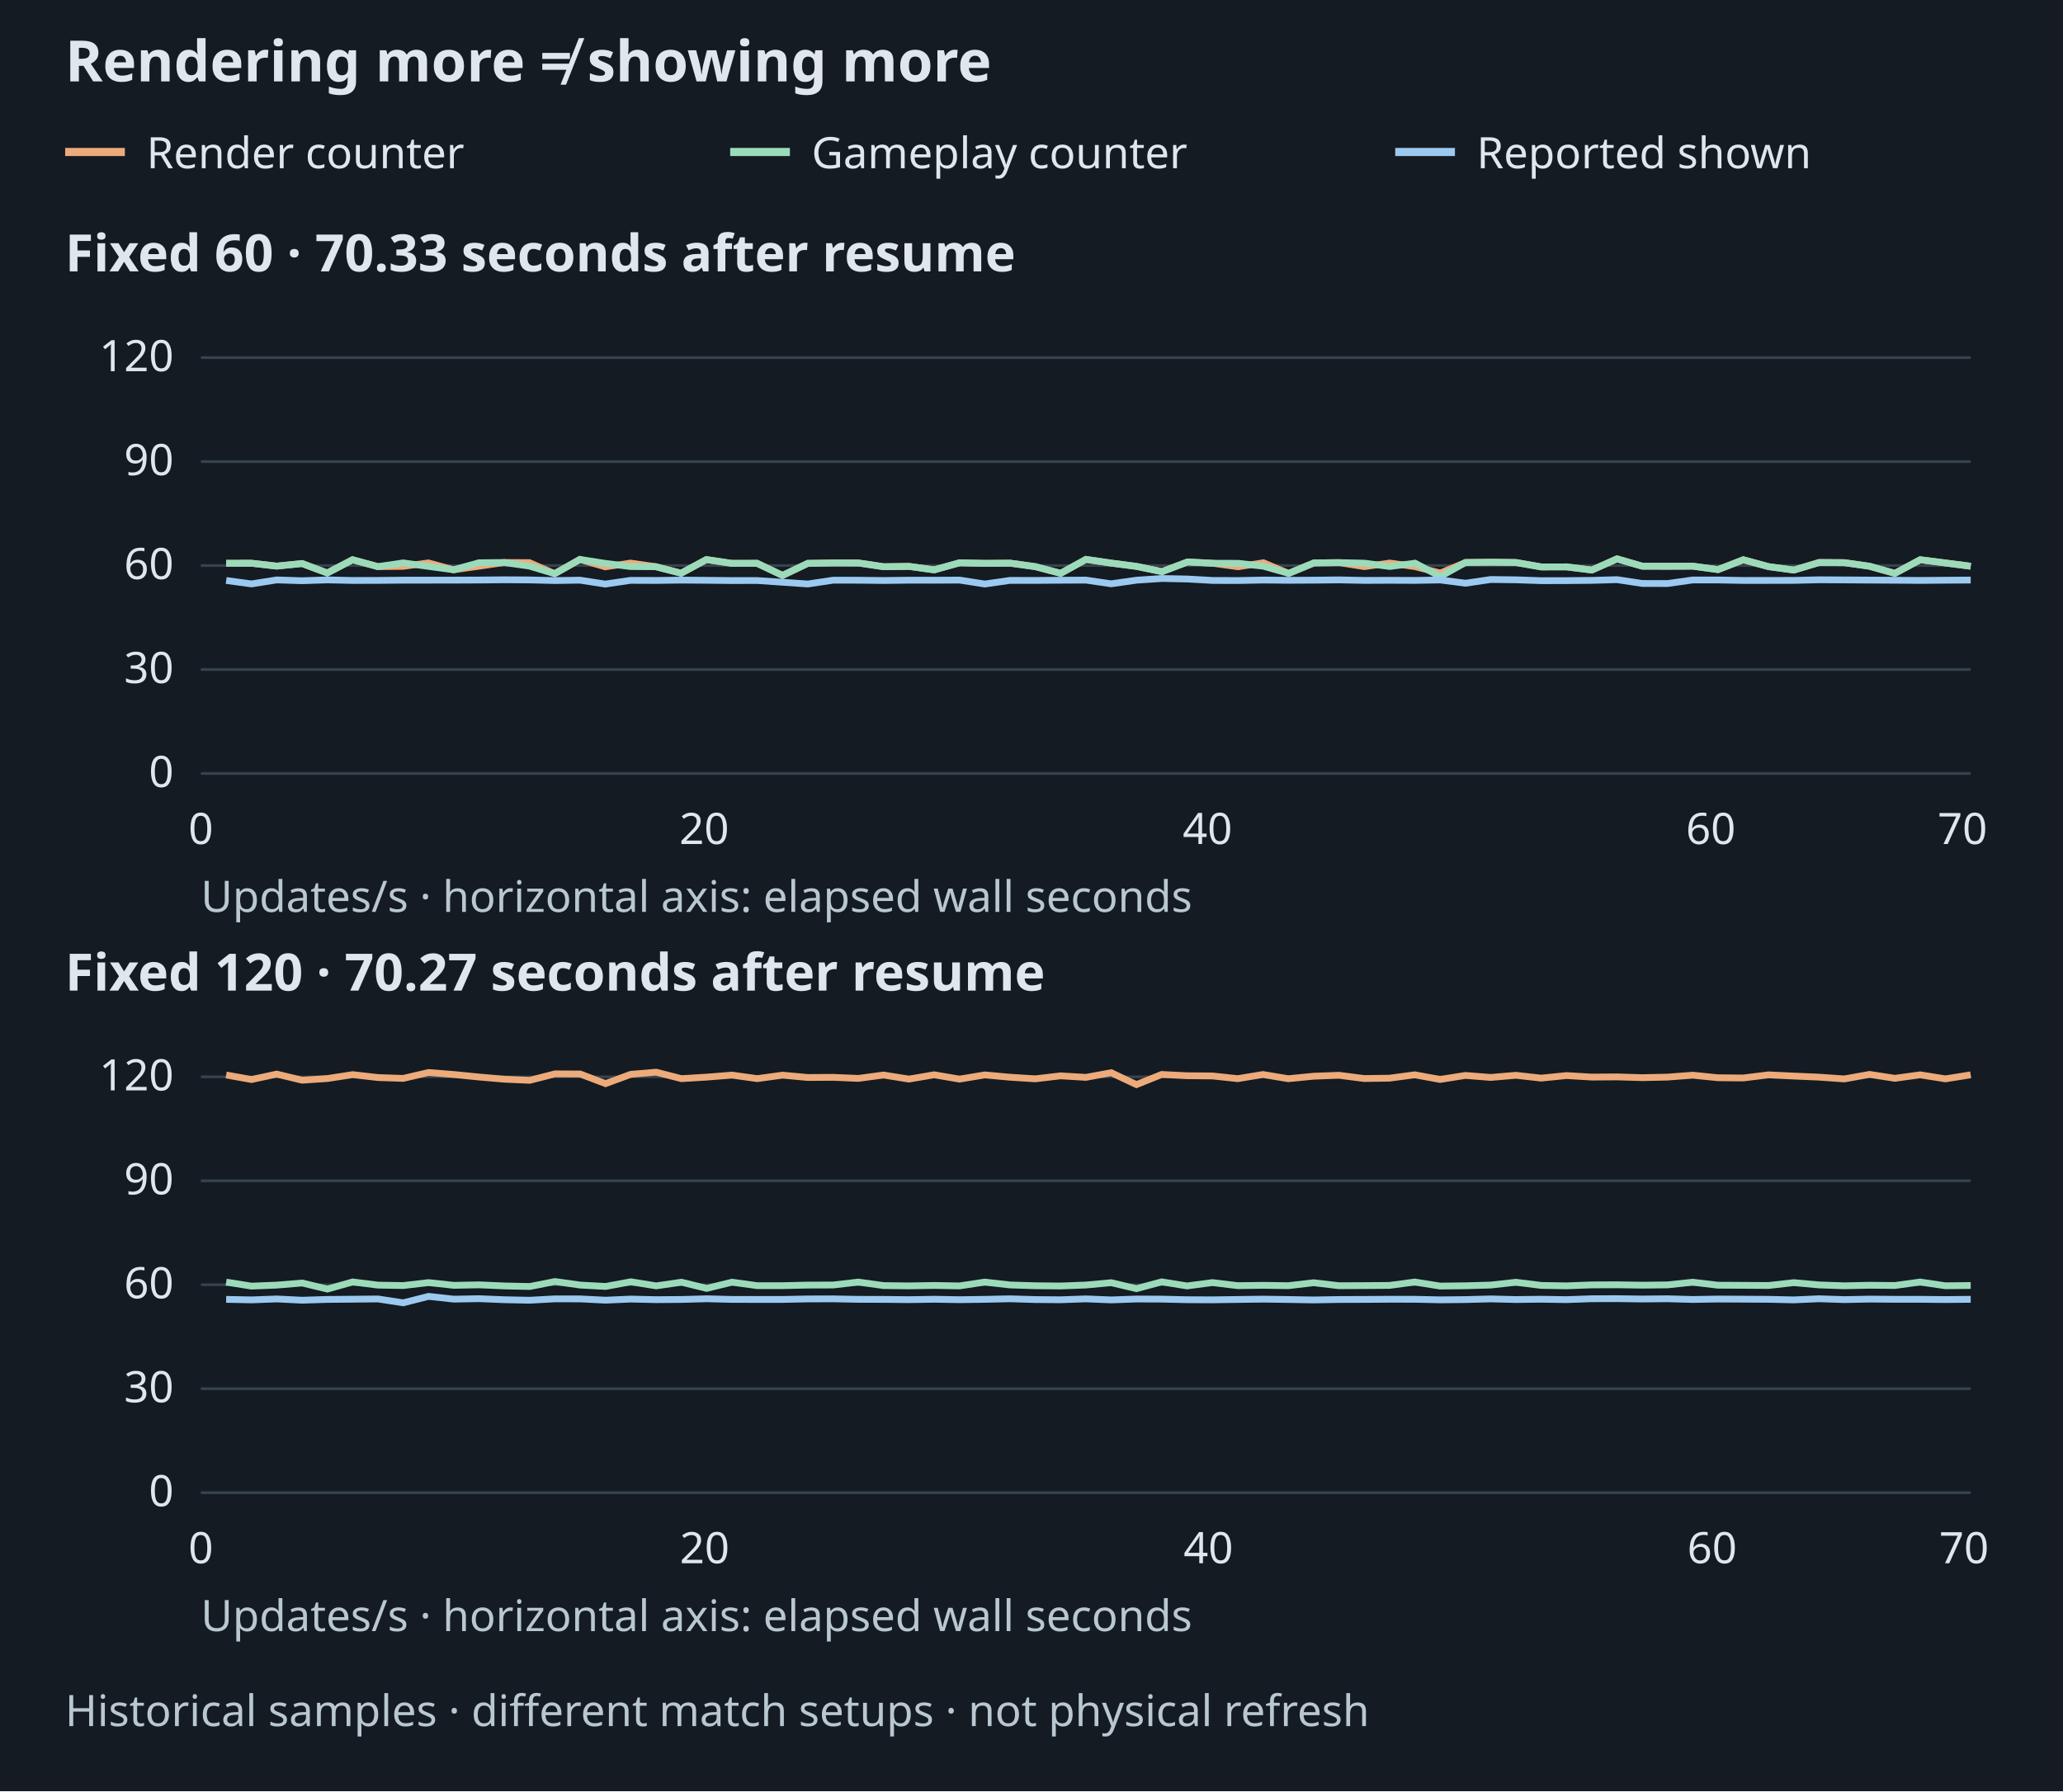
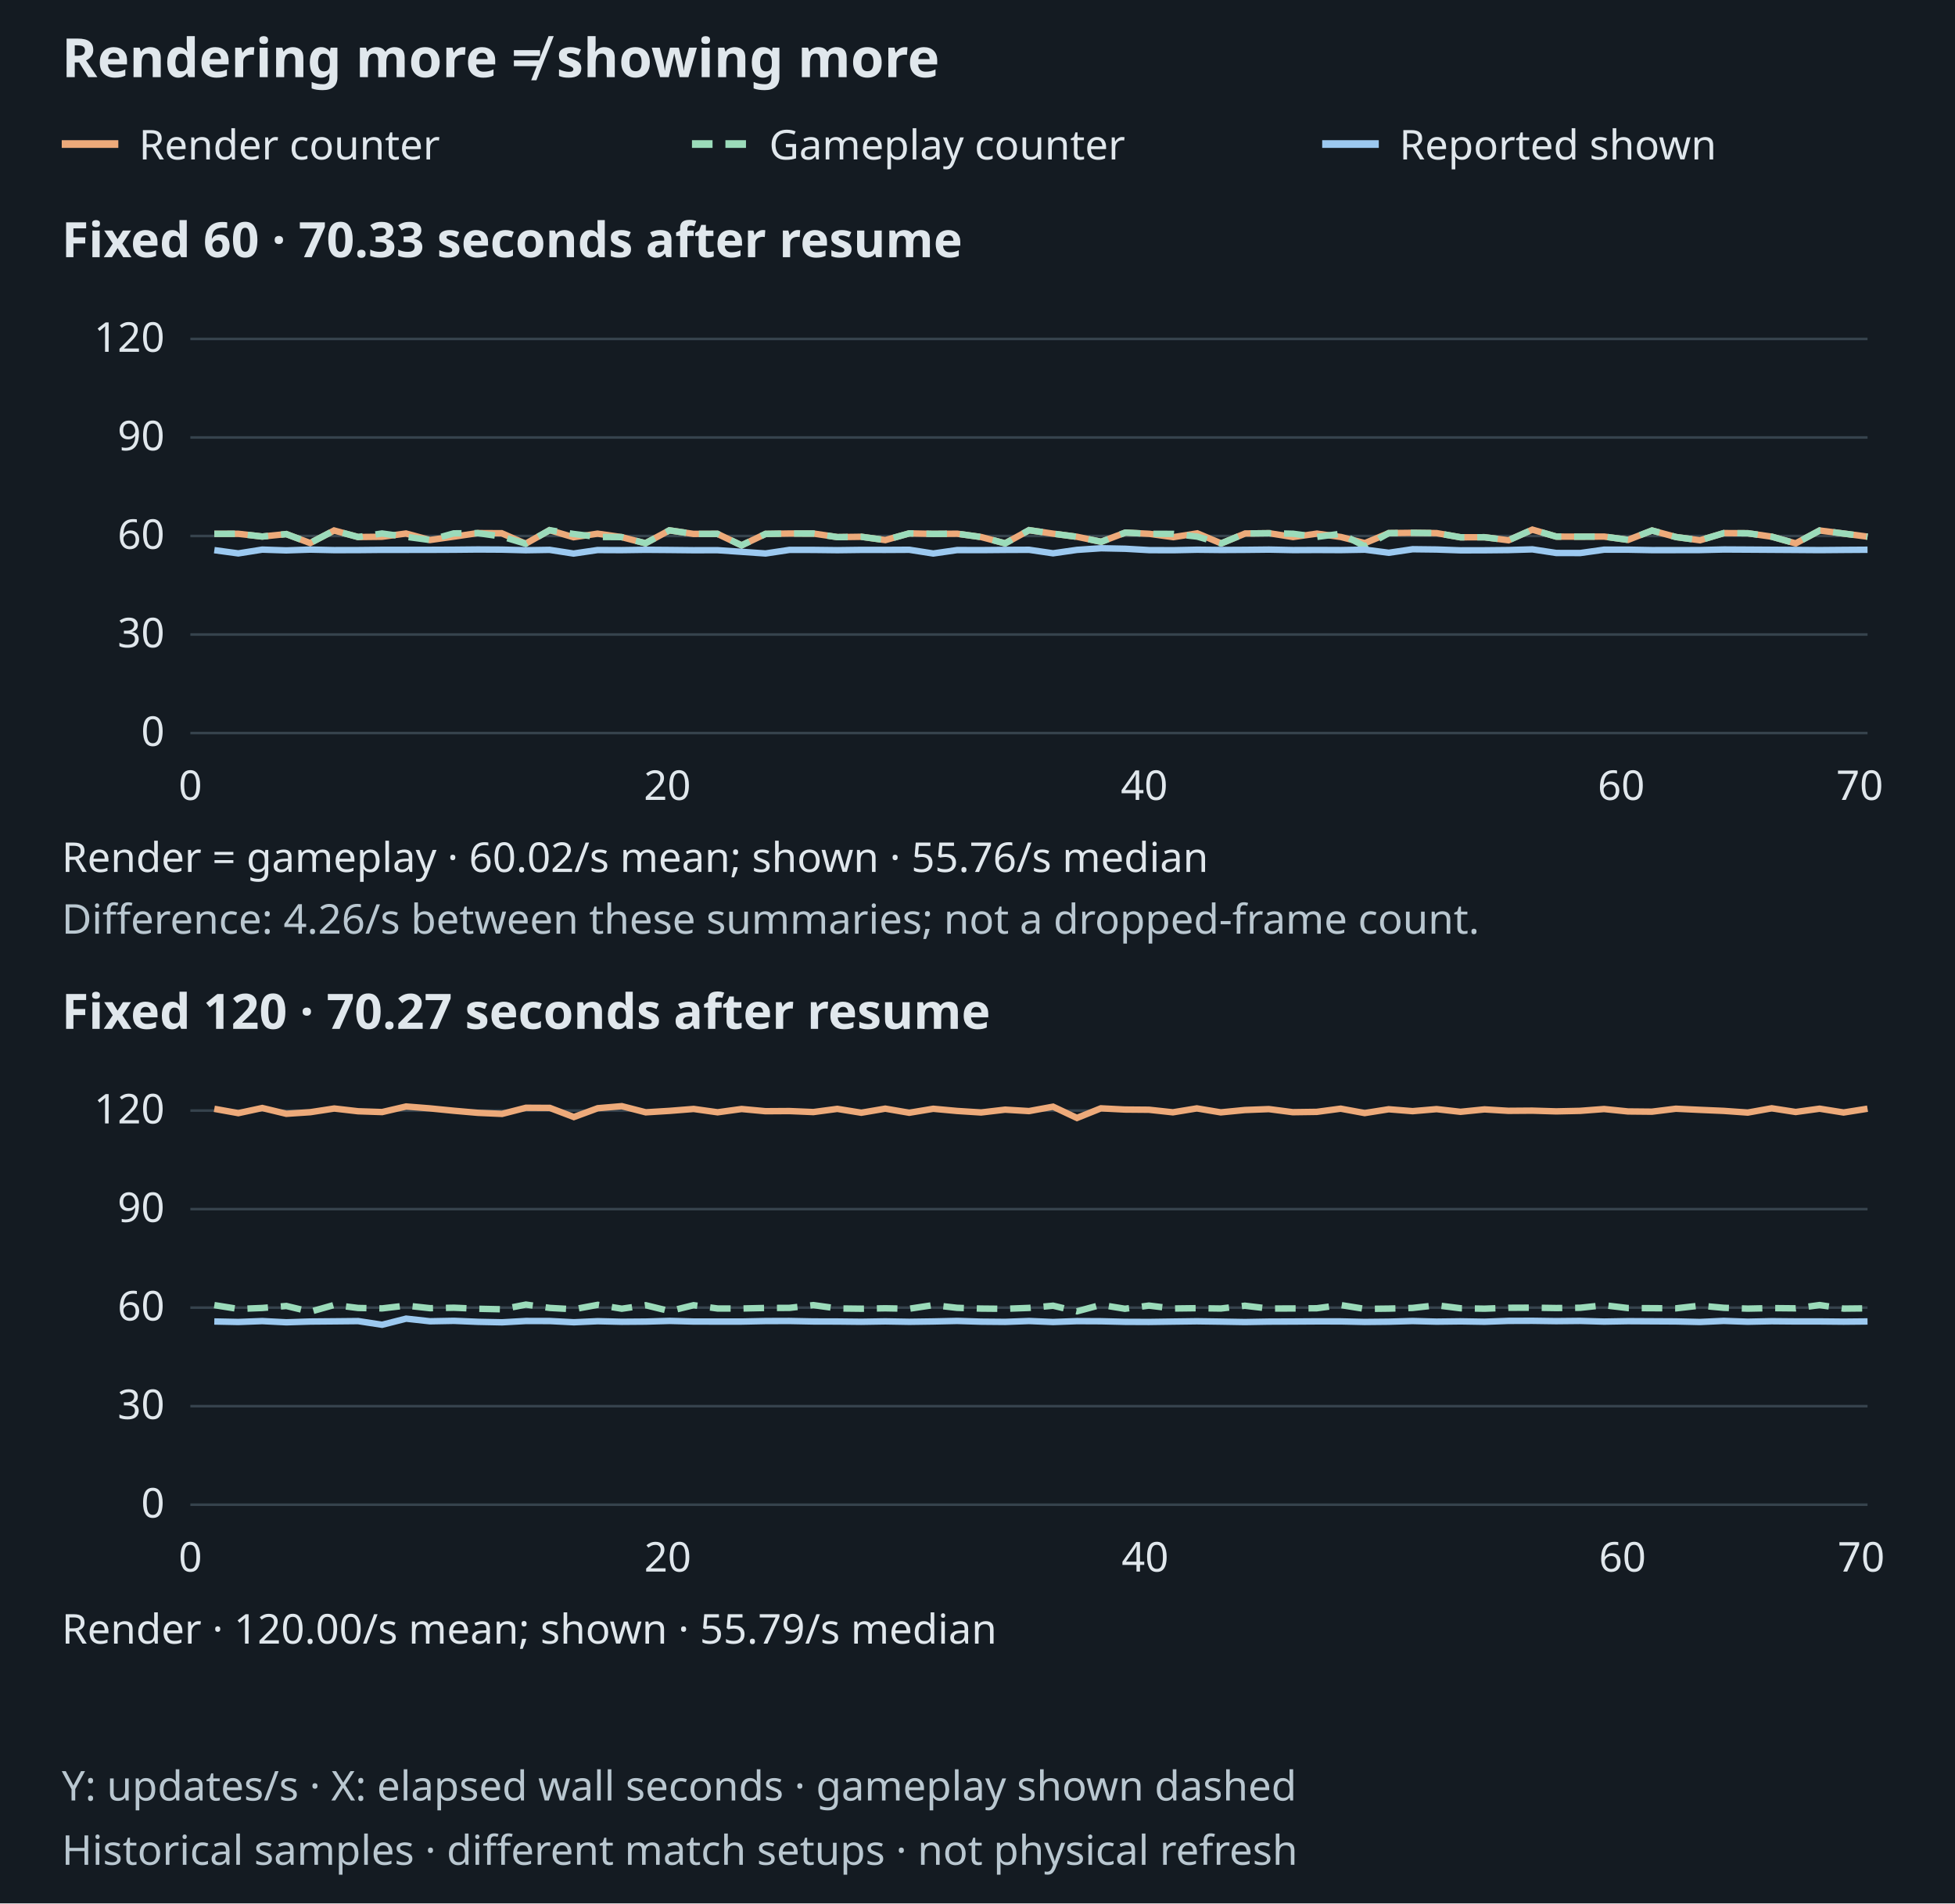
- <svg xmlns="http://www.w3.org/2000/svg" viewBox="0 0 760 660" role="img" aria-labelledby="title desc">
-   <rect width="760" height="660" fill="#141b22" />
+ <svg xmlns="http://www.w3.org/2000/svg" viewBox="0 0 760 740" role="img" aria-labelledby="title desc">
+   <rect width="760" height="740" fill="#141b22" />
  <g font-family="sans-serif" font-size="16" fill="#e0e7ec">
    <text x="24" y="30" font-size="21" font-weight="bold">Rendering more ≠ showing more</text>
    <path d="M24 56h22" stroke="#edaa7a" stroke-width="3" />
    <text x="54" y="62">Render counter</text>
-     <path d="M269 56h22" stroke="#9bdbba" stroke-width="3" />
+     <path d="M269 56h22" stroke="#9bdbba" stroke-width="3" stroke-dasharray="8 5" />
    <text x="299" y="62">Gameplay counter</text>
    <path d="M514 56h22" stroke="#9cc9f0" stroke-width="3" />
    <text x="544" y="62">Reported shown</text>
    <text x="24" y="100" font-size="19" font-weight="bold">Fixed 60 · 70.33 seconds after resume</text>
    <path d="M74 285.00h652" stroke="#36434d" />
    <text x="64" y="290.00" text-anchor="end">0</text>
    <path d="M74 246.69h652" stroke="#36434d" />
    <text x="64" y="251.69" text-anchor="end">30</text>
    <path d="M74 208.38h652" stroke="#36434d" />
    <text x="64" y="213.38" text-anchor="end">60</text>
    <path d="M74 170.08h652" stroke="#36434d" />
    <text x="64" y="175.08" text-anchor="end">90</text>
    <path d="M74 131.77h652" stroke="#36434d" />
    <text x="64" y="136.77" text-anchor="end">120</text>
    <text x="74.00" y="311" text-anchor="middle">0</text>
    <text x="259.42" y="311" text-anchor="middle">20</text>
    <text x="444.83" y="311" text-anchor="middle">40</text>
    <text x="630.25" y="311" text-anchor="middle">60</text>
    <text x="722.96" y="311" text-anchor="middle">70</text>
    <polyline points="83.32,207.54 92.64,207.53 101.94,208.59 111.27,207.64 120.57,211.12 129.89,206.25 139.21,208.78 148.51,208.68 157.82,207.42 167.13,209.94 176.43,208.63 185.72,207.26 195.01,207.31 204.34,211.38 213.64,206.13 222.97,208.86 232.29,207.48 241.61,208.81 250.92,211.21 260.23,206.19 269.56,207.57 278.88,207.55 288.29,212.02 297.61,207.57 306.92,207.42 316.23,207.43 325.56,208.82 334.86,208.69 344.17,209.97 353.48,207.37 362.80,207.57 372.12,207.50 381.44,208.79 390.75,211.25 400.05,206.12 409.37,207.48 418.68,208.69 428.07,210.63 437.49,207.06 446.81,207.54 456.14,208.83 465.44,207.36 474.75,211.27 484.06,207.41 493.35,207.30 502.67,208.78 511.98,207.46 521.30,208.78 530.60,211.15 539.89,207.26 549.16,207.15 558.45,207.26 567.78,208.89 577.11,208.87 586.43,210.04 595.71,205.92 605.01,208.62 614.31,208.65 623.61,208.61 632.91,209.88 642.23,206.26 651.55,208.79 660.87,210.04 670.16,207.26 679.46,207.32 688.76,208.65 698.07,211.26 707.39,206.25 716.70,207.43 726.00,208.64" fill="none" stroke="#edaa7a" stroke-width="2.5" />
-     <polyline points="83.32,207.54 92.64,207.53 101.94,208.59 111.27,207.64 120.57,211.12 129.89,206.25 139.21,208.78 148.51,207.41 157.82,208.69 167.13,209.94 176.43,207.36 185.72,207.26 195.01,208.58 204.34,211.38 213.64,206.13 222.97,207.59 232.29,208.75 241.61,208.81 250.92,211.21 260.23,206.19 269.56,207.57 278.88,207.55 288.29,212.02 297.61,207.57 306.92,207.42 316.23,207.43 325.56,208.82 334.86,208.69 344.17,209.97 353.48,207.37 362.80,207.57 372.12,207.50 381.44,208.79 390.75,211.25 400.05,206.12 409.37,207.48 418.68,208.69 428.07,210.63 437.49,207.06 446.81,207.54 456.14,207.56 465.44,208.63 474.75,211.27 484.06,207.41 493.35,207.30 502.67,207.51 511.98,208.73 521.30,207.51 530.60,212.43 539.89,207.26 549.16,207.15 558.45,207.26 567.78,208.89 577.11,208.87 586.43,210.04 595.71,205.92 605.01,208.62 614.31,208.65 623.61,208.61 632.91,209.88 642.23,206.26 651.55,208.79 660.87,210.04 670.16,207.26 679.46,207.32 688.76,208.65 698.07,211.26 707.39,206.25 716.70,207.43 726.00,208.64" fill="none" stroke="#9bdbba" stroke-width="2.5" />
+     <polyline points="83.32,207.54 92.64,207.53 101.94,208.59 111.27,207.64 120.57,211.12 129.89,206.25 139.21,208.78 148.51,207.41 157.82,208.69 167.13,209.94 176.43,207.36 185.72,207.26 195.01,208.58 204.34,211.38 213.64,206.13 222.97,207.59 232.29,208.75 241.61,208.81 250.92,211.21 260.23,206.19 269.56,207.57 278.88,207.55 288.29,212.02 297.61,207.57 306.92,207.42 316.23,207.43 325.56,208.82 334.86,208.69 344.17,209.97 353.48,207.37 362.80,207.57 372.12,207.50 381.44,208.79 390.75,211.25 400.05,206.12 409.37,207.48 418.68,208.69 428.07,210.63 437.49,207.06 446.81,207.54 456.14,207.56 465.44,208.63 474.75,211.27 484.06,207.41 493.35,207.30 502.67,207.51 511.98,208.73 521.30,207.51 530.60,212.43 539.89,207.26 549.16,207.15 558.45,207.26 567.78,208.89 577.11,208.87 586.43,210.04 595.71,205.92 605.01,208.62 614.31,208.65 623.61,208.61 632.91,209.88 642.23,206.26 651.55,208.79 660.87,210.04 670.16,207.26 679.46,207.32 688.76,208.65 698.07,211.26 707.39,206.25 716.70,207.43 726.00,208.64" fill="none" stroke="#9bdbba" stroke-width="2.5" stroke-dasharray="8 5" />
    <polyline points="83.32,213.89 92.64,215.15 101.94,213.68 111.27,213.98 120.57,213.67 129.89,213.88 139.21,213.86 148.51,213.77 157.82,213.77 167.13,213.76 176.43,213.72 185.72,213.63 195.01,213.68 204.34,213.92 213.64,213.77 222.97,215.21 232.29,213.84 241.61,213.88 250.92,213.75 260.23,213.82 269.56,213.92 278.88,213.90 288.29,214.54 297.61,215.18 306.92,213.78 316.23,213.79 325.56,213.90 334.86,213.78 344.17,213.79 353.48,213.74 362.80,215.19 372.12,213.85 381.44,213.87 390.75,213.79 400.05,213.75 409.37,215.11 418.68,213.78 428.07,213.15 437.49,213.35 446.81,213.88 456.14,213.91 465.44,213.72 474.75,213.82 484.06,213.77 493.35,213.67 502.67,213.86 511.98,213.82 521.30,213.86 530.60,213.70 539.89,214.90 549.16,213.53 558.45,213.64 567.78,213.96 577.11,213.94 586.43,213.85 595.71,213.58 605.01,214.99 614.31,215.01 623.61,213.70 632.91,213.70 642.23,213.88 651.55,213.87 660.87,213.85 670.16,213.63 679.46,213.68 688.76,213.74 698.07,213.80 707.39,213.87 716.70,213.79 726.00,213.73" fill="none" stroke="#9cc9f0" stroke-width="2.5" />
-     <text x="74" y="336" fill="#b9c7d0">Updates/s · horizontal axis: elapsed wall seconds</text>
-     <text x="24" y="365" font-size="19" font-weight="bold">Fixed 120 · 70.27 seconds after resume</text>
-     <path d="M74 550.00h652" stroke="#36434d" />
-     <text x="64" y="555.00" text-anchor="end">0</text>
-     <path d="M74 511.69h652" stroke="#36434d" />
-     <text x="64" y="516.69" text-anchor="end">30</text>
-     <path d="M74 473.38h652" stroke="#36434d" />
-     <text x="64" y="478.38" text-anchor="end">60</text>
-     <path d="M74 435.08h652" stroke="#36434d" />
-     <text x="64" y="440.08" text-anchor="end">90</text>
-     <path d="M74 396.77h652" stroke="#36434d" />
-     <text x="64" y="401.77" text-anchor="end">120</text>
-     <text x="74.00" y="576" text-anchor="middle">0</text>
-     <text x="259.58" y="576" text-anchor="middle">20</text>
-     <text x="445.15" y="576" text-anchor="middle">40</text>
-     <text x="630.73" y="576" text-anchor="middle">60</text>
-     <text x="723.52" y="576" text-anchor="middle">70</text>
-     <polyline points="83.31,396.09 92.65,397.77 101.95,395.77 111.31,398.02 120.62,397.40 129.93,395.97 139.23,397.04 148.54,397.35 157.88,395.18 167.18,395.92 176.47,396.84 185.80,397.65 195.16,398.06 204.45,395.68 213.74,395.73 223.09,399.28 232.39,395.85 241.72,395.06 251.04,397.45 260.33,396.88 269.65,396.14 278.97,397.44 288.29,396.16 297.58,397.02 306.87,396.96 316.19,397.35 325.50,396.11 334.83,397.61 344.14,396.02 353.47,397.62 362.79,396.07 372.07,396.92 381.40,397.51 390.73,396.41 400.02,396.97 409.37,395.26 418.66,399.64 427.97,395.90 437.30,396.37 446.64,396.45 455.96,397.45 465.26,395.92 474.58,397.47 483.93,396.55 493.25,396.20 502.56,397.40 511.87,397.27 521.18,396.03 530.52,397.74 539.85,396.26 549.14,397.00 558.46,396.21 567.77,397.25 577.10,396.31 586.38,396.87 595.66,396.80 604.96,397.08 614.25,396.88 623.57,396.17 632.87,397.11 642.17,397.20 651.49,396.05 660.82,396.49 670.11,396.89 679.44,397.55 688.74,395.88 698.05,397.32 707.36,396.04 716.69,397.52 726.00,396.04" fill="none" stroke="#edaa7a" stroke-width="2.5" />
-     <polyline points="83.31,472.41 92.65,473.89 101.95,473.52 111.31,472.74 120.62,474.97 129.93,472.35 139.23,473.52 148.54,473.68 157.88,472.59 167.18,473.60 176.47,473.42 185.80,473.82 195.16,474.03 204.45,472.20 213.74,473.50 223.09,474.01 232.39,472.29 241.72,473.80 251.04,472.45 260.33,474.72 269.65,472.44 278.97,473.72 288.29,473.72 297.58,473.51 306.87,473.48 316.19,472.40 325.50,473.69 334.83,473.80 344.14,473.64 353.47,473.81 362.79,472.40 372.07,473.46 381.40,473.75 390.73,473.84 400.02,473.49 409.37,472.63 418.66,474.82 427.97,472.32 437.30,473.82 446.64,472.59 455.96,473.72 465.26,473.60 474.58,473.73 483.93,472.64 493.25,473.74 502.56,473.70 511.87,473.63 521.18,472.38 530.52,473.87 539.85,473.76 549.14,473.50 558.46,472.47 567.77,473.63 577.10,473.79 586.38,473.44 595.66,473.40 604.96,473.54 614.25,473.44 623.57,472.45 632.87,473.55 642.17,473.60 651.49,473.66 660.82,472.61 670.11,473.45 679.44,473.77 688.74,473.57 698.05,473.66 707.36,472.38 716.69,473.76 726.00,473.66" fill="none" stroke="#9bdbba" stroke-width="2.5" />
-     <polyline points="83.31,478.77 92.65,478.96 101.95,478.62 111.31,479.08 120.62,478.79 129.93,478.71 139.23,478.62 148.54,480.04 157.88,477.67 167.18,478.69 176.47,478.52 185.80,478.90 195.16,479.09 204.45,478.58 213.74,478.60 223.09,479.07 232.39,478.66 241.72,478.88 251.04,478.81 260.33,478.55 269.65,478.79 278.97,478.80 288.29,478.80 297.58,478.61 306.87,478.58 316.19,478.76 325.50,478.78 334.83,478.88 344.14,478.73 353.47,478.89 362.79,478.76 372.07,478.56 381.40,478.84 390.73,478.92 400.02,478.59 409.37,478.97 418.66,478.64 427.97,478.68 437.30,478.90 446.64,478.94 455.96,478.81 465.26,478.69 474.58,478.82 483.93,478.98 493.25,478.82 502.56,478.79 511.87,478.73 521.18,478.74 530.52,478.94 539.85,478.85 549.14,478.60 558.46,478.83 567.77,478.72 577.10,478.87 586.38,478.54 595.66,478.51 604.96,478.64 614.25,478.55 623.57,478.81 632.87,478.65 642.17,478.70 651.49,478.75 660.82,478.96 670.11,478.55 679.44,478.86 688.74,478.67 698.05,478.75 707.36,478.75 716.69,478.84 726.00,478.75" fill="none" stroke="#9cc9f0" stroke-width="2.5" />
-     <text x="74" y="601" fill="#b9c7d0">Updates/s · horizontal axis: elapsed wall seconds</text>
-     <text x="24" y="636" fill="#b9c7d0">Historical samples · different match setups · not physical refresh</text>
+     <text x="24" y="339" font-size="16">Render = gameplay · 60.02/s mean; shown · 55.76/s median</text>
+     <text x="24" y="363" font-size="16" fill="#b9c7d0">Difference: 4.26/s between these summaries; not a dropped-frame count.</text>
+     <text x="24" y="400" font-size="19" font-weight="bold">Fixed 120 · 70.27 seconds after resume</text>
+     <path d="M74 585.00h652" stroke="#36434d" />
+     <text x="64" y="590.00" text-anchor="end">0</text>
+     <path d="M74 546.69h652" stroke="#36434d" />
+     <text x="64" y="551.69" text-anchor="end">30</text>
+     <path d="M74 508.38h652" stroke="#36434d" />
+     <text x="64" y="513.38" text-anchor="end">60</text>
+     <path d="M74 470.08h652" stroke="#36434d" />
+     <text x="64" y="475.08" text-anchor="end">90</text>
+     <path d="M74 431.77h652" stroke="#36434d" />
+     <text x="64" y="436.77" text-anchor="end">120</text>
+     <text x="74.00" y="611" text-anchor="middle">0</text>
+     <text x="259.58" y="611" text-anchor="middle">20</text>
+     <text x="445.15" y="611" text-anchor="middle">40</text>
+     <text x="630.73" y="611" text-anchor="middle">60</text>
+     <text x="723.52" y="611" text-anchor="middle">70</text>
+     <polyline points="83.31,431.09 92.65,432.77 101.95,430.77 111.31,433.02 120.62,432.40 129.93,430.97 139.23,432.04 148.54,432.35 157.88,430.18 167.18,430.92 176.47,431.84 185.80,432.65 195.16,433.06 204.45,430.68 213.74,430.73 223.09,434.28 232.39,430.85 241.72,430.06 251.04,432.45 260.33,431.88 269.65,431.14 278.97,432.44 288.29,431.16 297.58,432.02 306.87,431.96 316.19,432.35 325.50,431.11 334.83,432.61 344.14,431.02 353.47,432.62 362.79,431.07 372.07,431.92 381.40,432.51 390.73,431.41 400.02,431.97 409.37,430.26 418.66,434.64 427.97,430.90 437.30,431.37 446.64,431.45 455.96,432.45 465.26,430.92 474.58,432.47 483.93,431.55 493.25,431.20 502.56,432.40 511.87,432.27 521.18,431.03 530.52,432.74 539.85,431.26 549.14,432.00 558.46,431.21 567.77,432.25 577.10,431.31 586.38,431.87 595.66,431.80 604.96,432.08 614.25,431.88 623.57,431.17 632.87,432.11 642.17,432.20 651.49,431.05 660.82,431.49 670.11,431.89 679.44,432.55 688.74,430.88 698.05,432.32 707.36,431.04 716.69,432.52 726.00,431.04" fill="none" stroke="#edaa7a" stroke-width="2.5" />
+     <polyline points="83.31,507.41 92.65,508.89 101.95,508.52 111.31,507.74 120.62,509.97 129.93,507.35 139.23,508.52 148.54,508.68 157.88,507.59 167.18,508.60 176.47,508.42 185.80,508.82 195.16,509.03 204.45,507.20 213.74,508.50 223.09,509.01 232.39,507.29 241.72,508.80 251.04,507.45 260.33,509.72 269.65,507.44 278.97,508.72 288.29,508.72 297.58,508.51 306.87,508.48 316.19,507.40 325.50,508.69 334.83,508.80 344.14,508.64 353.47,508.81 362.79,507.40 372.07,508.46 381.40,508.75 390.73,508.84 400.02,508.49 409.37,507.63 418.66,509.82 427.97,507.32 437.30,508.82 446.64,507.59 455.96,508.72 465.26,508.60 474.58,508.73 483.93,507.64 493.25,508.74 502.56,508.70 511.87,508.63 521.18,507.38 530.52,508.87 539.85,508.76 549.14,508.50 558.46,507.47 567.77,508.63 577.10,508.79 586.38,508.44 595.66,508.40 604.96,508.54 614.25,508.44 623.57,507.45 632.87,508.55 642.17,508.60 651.49,508.66 660.82,507.61 670.11,508.45 679.44,508.77 688.74,508.57 698.05,508.66 707.36,507.38 716.69,508.76 726.00,508.66" fill="none" stroke="#9bdbba" stroke-width="2.5" stroke-dasharray="8 5" />
+     <polyline points="83.31,513.77 92.65,513.96 101.95,513.62 111.31,514.08 120.62,513.79 129.93,513.71 139.23,513.62 148.54,515.04 157.88,512.67 167.18,513.69 176.47,513.52 185.80,513.90 195.16,514.09 204.45,513.58 213.74,513.60 223.09,514.07 232.39,513.66 241.72,513.88 251.04,513.81 260.33,513.55 269.65,513.79 278.97,513.80 288.29,513.80 297.58,513.61 306.87,513.58 316.19,513.76 325.50,513.78 334.83,513.88 344.14,513.73 353.47,513.89 362.79,513.76 372.07,513.56 381.40,513.84 390.73,513.92 400.02,513.59 409.37,513.97 418.66,513.64 427.97,513.68 437.30,513.90 446.64,513.94 455.96,513.81 465.26,513.69 474.58,513.82 483.93,513.98 493.25,513.82 502.56,513.79 511.87,513.73 521.18,513.74 530.52,513.94 539.85,513.85 549.14,513.60 558.46,513.83 567.77,513.72 577.10,513.87 586.38,513.54 595.66,513.51 604.96,513.64 614.25,513.55 623.57,513.81 632.87,513.65 642.17,513.70 651.49,513.75 660.82,513.96 670.11,513.55 679.44,513.86 688.74,513.67 698.05,513.75 707.36,513.75 716.69,513.84 726.00,513.75" fill="none" stroke="#9cc9f0" stroke-width="2.5" />
+     <text x="24" y="639" font-size="16">Render · 120.00/s mean; shown · 55.79/s median</text>
+     <text x="24" y="700" fill="#b9c7d0">Y: updates/s · X: elapsed wall seconds · gameplay shown dashed</text>
+     <text x="24" y="725" fill="#b9c7d0">Historical samples · different match setups · not physical refresh</text>
  </g>
</svg>
